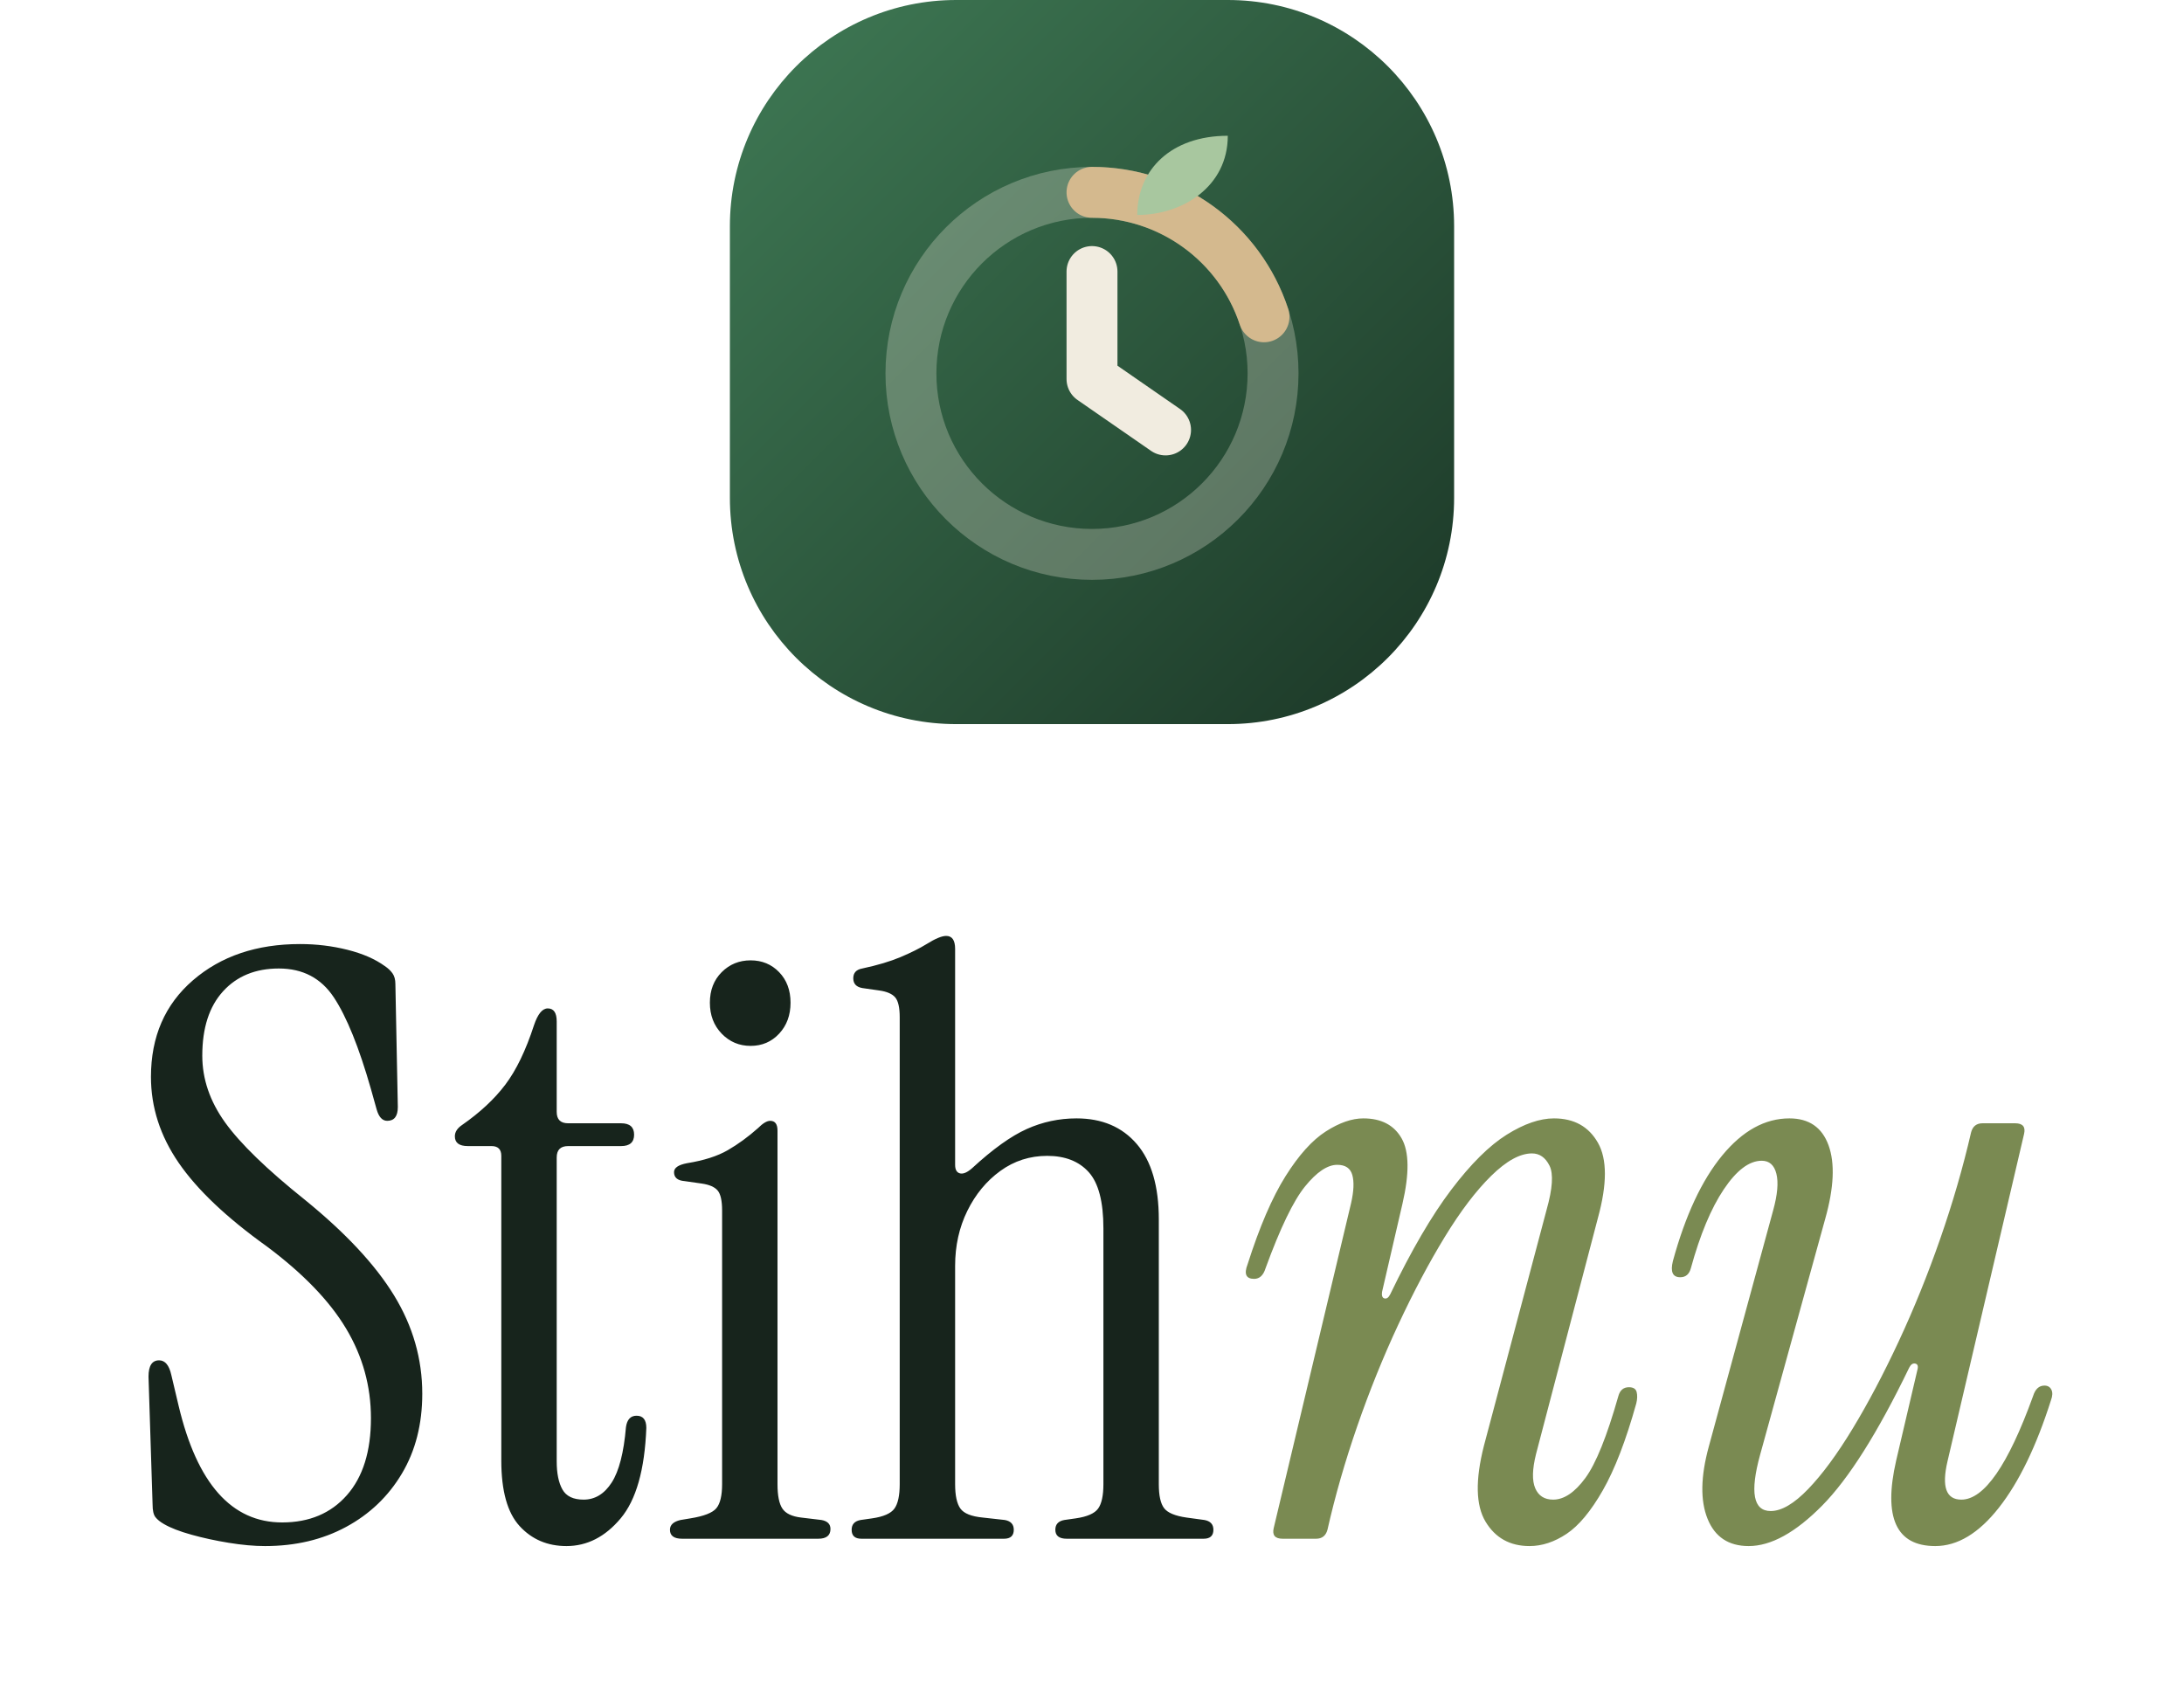
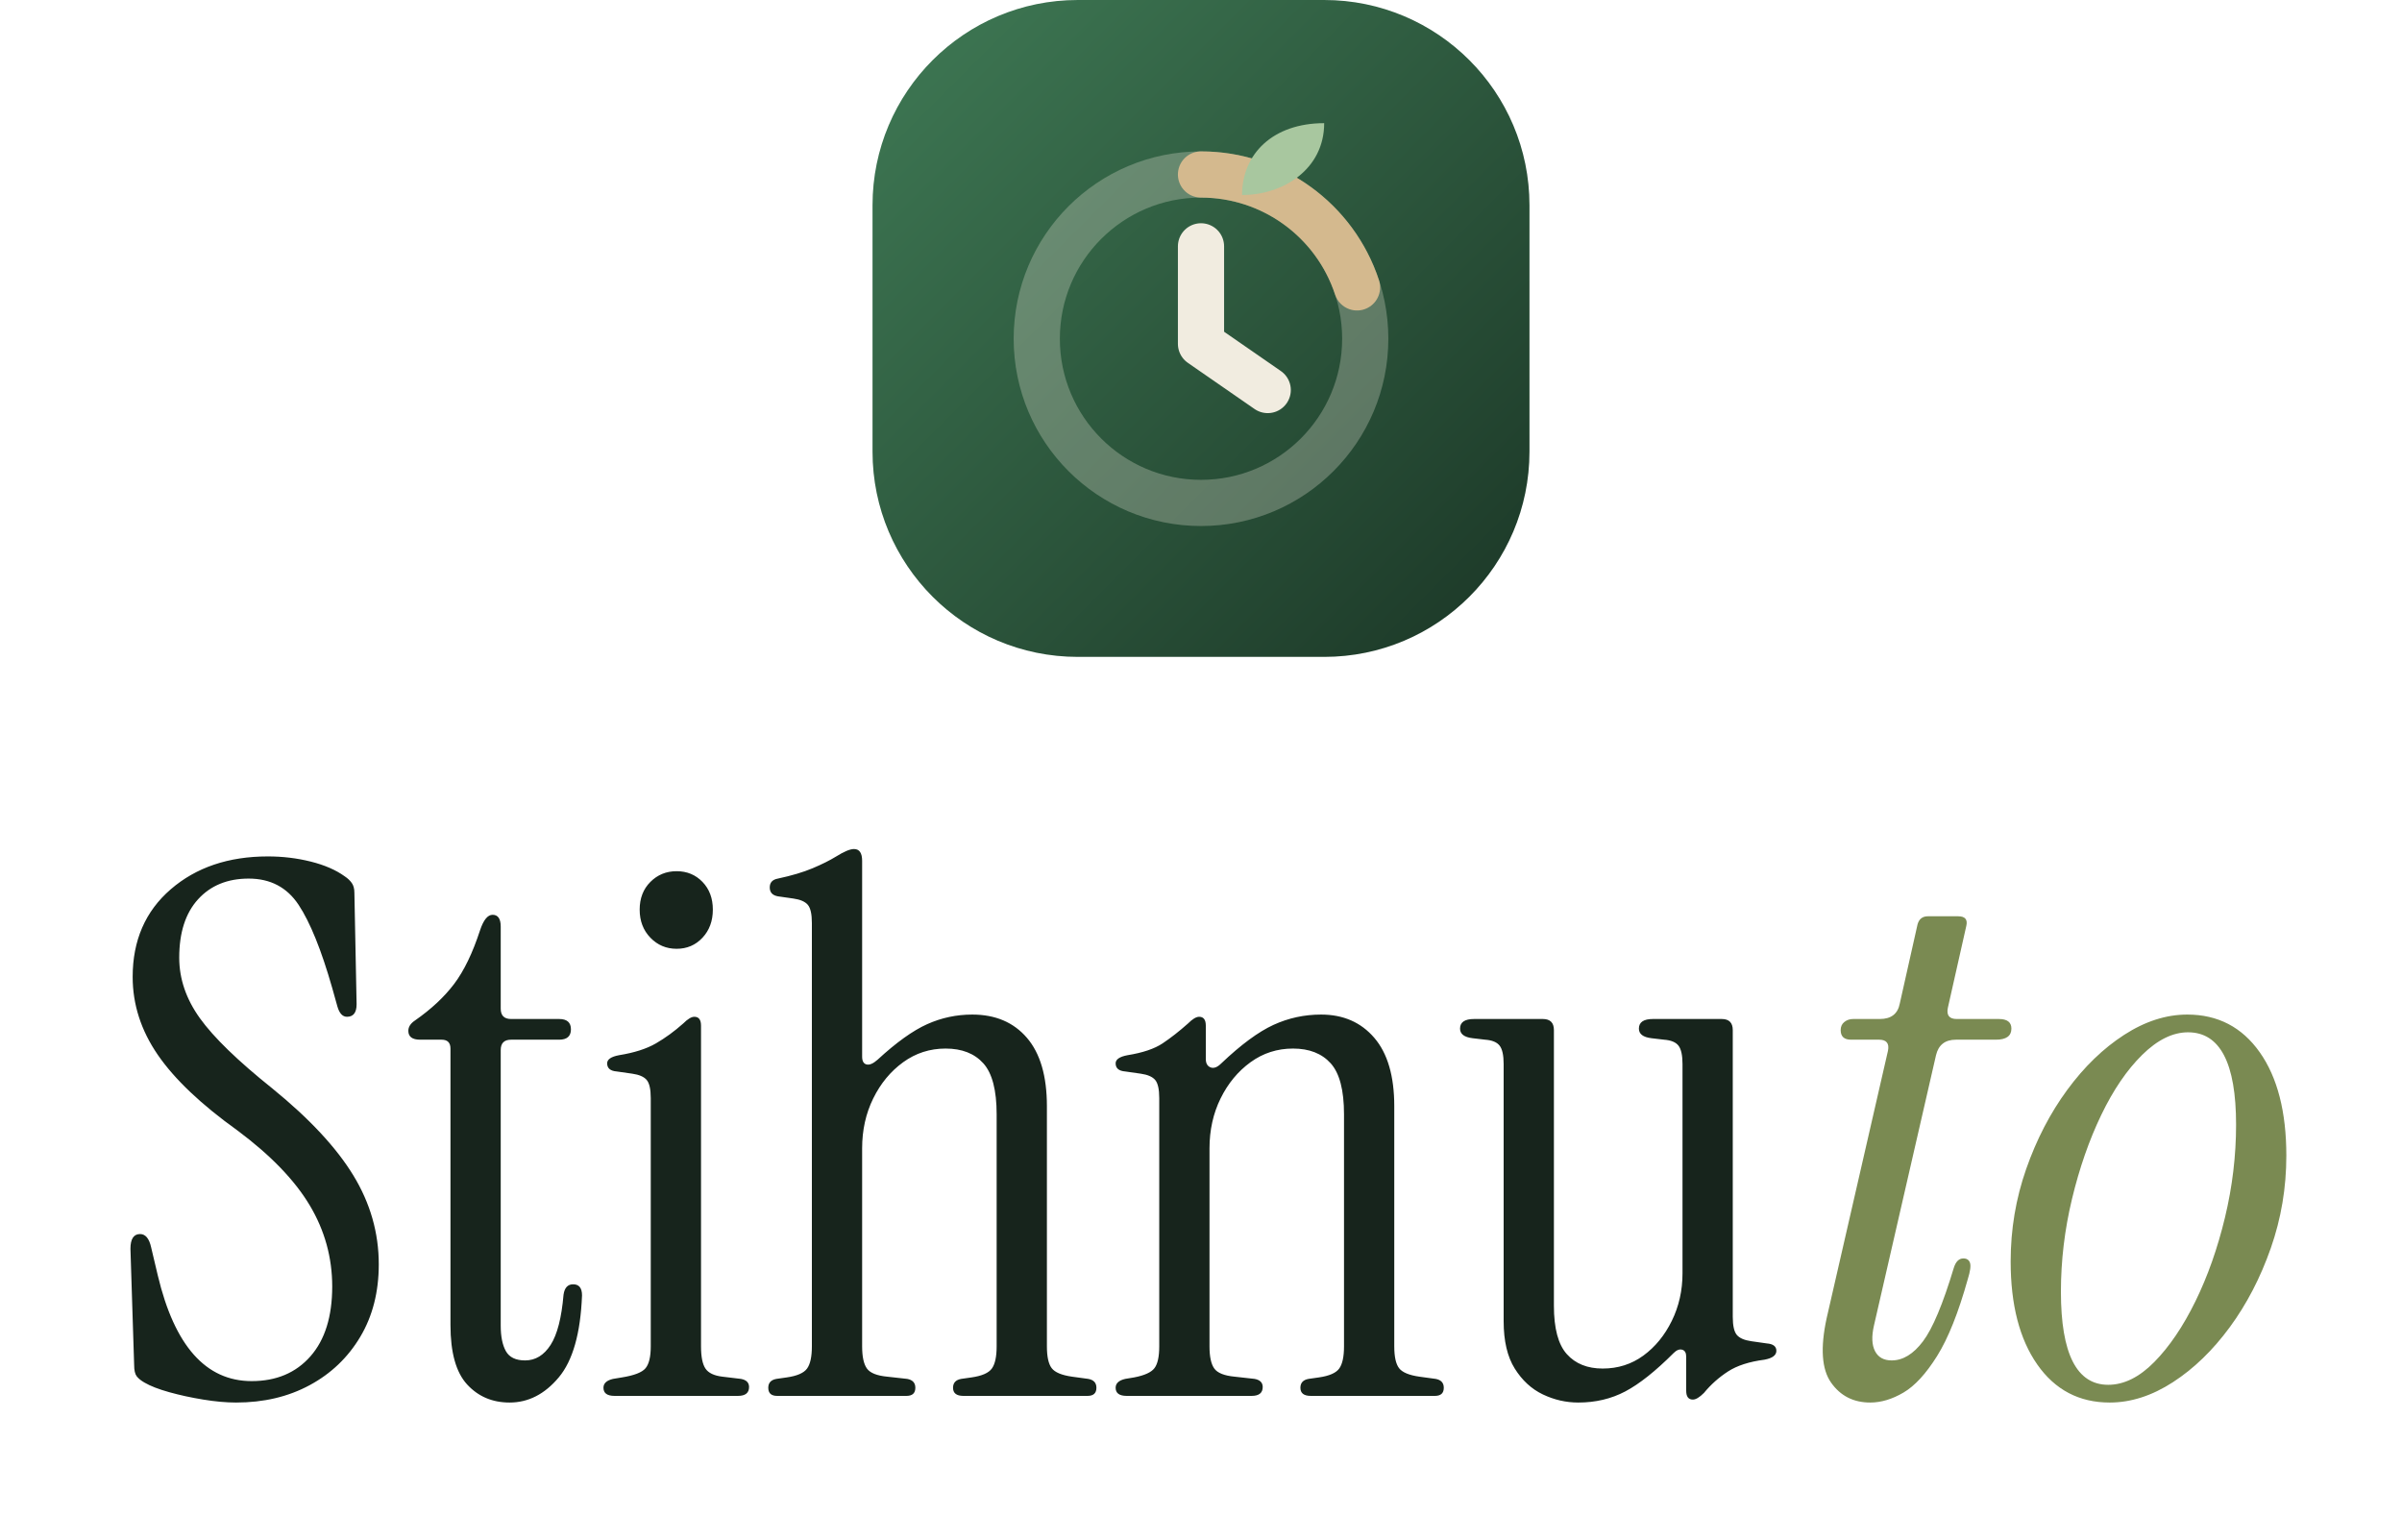
- <svg xmlns="http://www.w3.org/2000/svg" viewBox="0 0 193 150" width="772" height="600">
-   <g transform="translate(64.5 0)">
+ <svg xmlns="http://www.w3.org/2000/svg" viewBox="0 0 234 150" width="936" height="600">
+   <g transform="translate(85.0 0)">
    <g>
      <defs>
        <linearGradient id="gs" x1="0" y1="0" x2="1" y2="1">
          <stop offset="0" stop-color="#3f7a55" />
          <stop offset="1" stop-color="#1b3626" />
        </linearGradient>
      </defs>
      <rect width="64" height="64" rx="20" fill="url(#gs)" />
      <circle cx="32" cy="33" r="16" fill="none" stroke="#f1ece0" stroke-opacity=".28" stroke-width="4.5" />
      <path d="M32 17a16 16 0 0 1 15.2 11" fill="none" stroke="#d4b98e" stroke-width="4.5" stroke-linecap="round" />
      <path d="M32 24v9.5l6.5 4.5" fill="none" stroke="#f1ece0" stroke-width="4.5" stroke-linecap="round" stroke-linejoin="round" />
      <path d="M44 12c-5 0-8 3-8 7 4 0 8-2.5 8-7z" fill="#a8c79f" />
    </g>
  </g>
-   <path d="M23.42 136.648Q21.98 136.648 20.216 136.36Q18.452 136.072 16.904 135.64Q15.356 135.208 14.492 134.704Q13.988 134.416 13.736 134.092Q13.484 133.768 13.484 132.976L13.124 121.672Q13.124 120.232 14.06 120.232Q14.852 120.232 15.14 121.528L15.788 124.264Q18.236 134.56 24.932 134.56Q28.532 134.56 30.656 132.148Q32.78 129.736 32.78 125.344Q32.78 121.096 30.584 117.424Q28.388 113.752 23.564 110.152Q18.236 106.336 15.788 102.772Q13.34 99.208 13.34 95.176Q13.34 89.848 17.048 86.644Q20.756 83.44 26.516 83.44Q28.676 83.44 30.692 83.944Q32.708 84.448 34.004 85.384Q34.436 85.672 34.688 86.032Q34.94 86.392 34.94 86.968L35.156 97.84Q35.156 99.064 34.22 99.064Q33.572 99.064 33.284 98.056L32.78 96.256Q31.196 90.712 29.504 88.156Q27.812 85.6 24.644 85.6Q21.548 85.6 19.712 87.616Q17.876 89.632 17.876 93.304Q17.876 96.4 19.892 99.208Q21.908 102.016 26.948 106.048Q32.348 110.44 34.832 114.508Q37.316 118.576 37.316 123.184Q37.316 127.216 35.516 130.24Q33.716 133.264 30.584 134.956Q27.452 136.648 23.42 136.648ZM50.06 136.648Q47.54 136.648 45.92 134.884Q44.3 133.12 44.3 129.088V102.16Q44.3 101.296 43.436 101.296H41.348Q40.196 101.296 40.196 100.432Q40.196 99.856 40.844 99.424Q43.22 97.768 44.66 95.86Q46.1 93.952 47.18 90.64Q47.684 89.128 48.404 89.128Q49.196 89.128 49.196 90.28V98.272Q49.196 99.28 50.204 99.28H54.884Q56.036 99.28 56.036 100.288Q56.036 101.296 54.884 101.296H50.204Q49.196 101.296 49.196 102.304V129.16Q49.196 130.744 49.7 131.644Q50.204 132.544 51.572 132.544Q53.084 132.544 54.056 131.032Q55.028 129.52 55.316 126.136Q55.46 125.128 56.252 125.128Q57.116 125.128 57.116 126.208Q56.9 131.752 54.848 134.2Q52.796 136.648 50.06 136.648ZM66.332 92.44Q64.82 92.44 63.776 91.36Q62.732 90.28 62.732 88.624Q62.732 86.968 63.776 85.924Q64.82 84.88 66.332 84.88Q67.844 84.88 68.852 85.924Q69.86 86.968 69.86 88.624Q69.86 90.28 68.852 91.36Q67.844 92.44 66.332 92.44ZM60.284 136.0Q59.204 136.0 59.204 135.208Q59.204 134.56 60.14 134.344L61.004 134.2Q62.804 133.912 63.308 133.3Q63.812 132.688 63.812 131.176V106.984Q63.812 105.688 63.416 105.22Q63.02 104.752 62.012 104.608L60.5 104.392Q59.564 104.32 59.564 103.6Q59.564 103.024 60.716 102.808Q62.948 102.448 64.316 101.656Q65.684 100.864 66.98 99.712Q67.628 99.064 68.06 99.064Q68.708 99.064 68.708 99.928V131.176Q68.708 132.688 69.14 133.336Q69.572 133.984 70.796 134.128L72.596 134.344Q73.388 134.488 73.388 135.136Q73.388 136.0 72.308 136.0ZM76.124 136.0Q75.26 136.0 75.26 135.208Q75.26 134.488 76.052 134.344L77.06 134.2Q78.572 133.984 79.04 133.336Q79.508 132.688 79.508 131.176V89.92Q79.508 88.624 79.112 88.156Q78.716 87.688 77.708 87.544L76.196 87.328Q75.404 87.184 75.404 86.464Q75.404 85.744 76.196 85.6Q78.212 85.168 79.58 84.592Q80.948 84.016 81.884 83.44Q83.036 82.72 83.612 82.72Q84.404 82.72 84.404 83.872V102.952Q84.404 103.6 84.836 103.708Q85.268 103.816 85.916 103.24Q88.652 100.72 90.74 99.784Q92.828 98.848 95.132 98.848Q98.516 98.848 100.46 101.116Q102.404 103.384 102.404 107.776V131.176Q102.404 132.688 102.872 133.3Q103.34 133.912 104.852 134.128L106.436 134.344Q107.228 134.488 107.228 135.208Q107.228 136.0 106.364 136.0H94.268Q93.26 136.0 93.26 135.208Q93.26 134.488 94.052 134.344L95.06 134.2Q96.572 133.984 97.04 133.336Q97.508 132.688 97.508 131.176V108.568Q97.508 105.04 96.212 103.6Q94.916 102.16 92.54 102.16Q90.236 102.16 88.4 103.492Q86.564 104.824 85.484 107.02Q84.404 109.216 84.404 111.88V131.176Q84.404 132.688 84.872 133.336Q85.34 133.984 86.852 134.128L88.796 134.344Q89.588 134.488 89.588 135.208Q89.588 136.0 88.724 136.0Z" fill="#17241c" />
-   <path d="M112.556 135.064 119.396 106.336Q119.756 104.752 119.504 103.852Q119.252 102.952 118.172 102.952Q116.876 102.952 115.328 104.86Q113.78 106.768 111.836 112.096Q111.548 113.032 110.828 113.032Q109.748 113.032 110.252 111.736Q111.836 106.768 113.6 103.96Q115.364 101.152 117.164 100.0Q118.964 98.848 120.476 98.848Q122.852 98.848 123.86 100.612Q124.868 102.376 123.932 106.408L122.132 114.184Q122.06 114.688 122.348 114.76Q122.636 114.832 122.852 114.4Q125.66 108.568 128.252 105.148Q130.844 101.728 133.148 100.288Q135.452 98.848 137.324 98.848Q139.988 98.848 141.212 101.008Q142.436 103.168 141.212 107.632L135.74 128.512Q135.236 130.528 135.668 131.536Q136.1 132.544 137.252 132.544Q138.692 132.544 140.096 130.636Q141.5 128.728 143.012 123.4Q143.228 122.608 143.948 122.608Q144.524 122.608 144.632 123.04Q144.74 123.472 144.596 124.048Q143.228 128.944 141.644 131.716Q140.06 134.488 138.44 135.568Q136.82 136.648 135.164 136.648Q132.572 136.648 131.276 134.488Q129.98 132.328 131.132 127.792L136.676 106.912Q137.468 104.104 136.928 103.024Q136.388 101.944 135.38 101.944Q133.796 101.944 131.78 103.924Q129.764 105.904 127.676 109.324Q125.588 112.744 123.572 117.064Q121.556 121.384 119.936 126.064Q118.316 130.744 117.308 135.208Q117.092 136.0 116.3 136.0H113.348Q112.34 136.0 112.556 135.064ZM154.532 136.648Q151.868 136.648 150.896 134.236Q149.924 131.824 151.004 127.864L156.692 106.984Q157.268 104.896 156.98 103.744Q156.692 102.592 155.684 102.592Q154.028 102.592 152.336 105.112Q150.644 107.632 149.42 112.096Q149.204 112.888 148.484 112.888Q147.476 112.888 147.836 111.448Q149.492 105.4 152.192 102.124Q154.892 98.848 158.132 98.848Q160.724 98.848 161.588 101.224Q162.452 103.6 161.3 107.704L155.54 128.584Q154.172 133.552 156.476 133.552Q157.916 133.552 159.788 131.608Q161.66 129.664 163.712 126.28Q165.764 122.896 167.78 118.576Q169.796 114.256 171.452 109.504Q173.108 104.752 174.188 100.072Q174.404 99.28 175.196 99.28H178.076Q179.084 99.28 178.868 100.216L172.1 129.16Q171.308 132.544 173.324 132.544Q176.348 132.544 179.66 123.4Q179.948 122.464 180.668 122.464Q181.1 122.464 181.28 122.824Q181.46 123.184 181.244 123.76Q179.3 129.88 176.636 133.264Q173.972 136.648 171.02 136.648Q165.836 136.648 167.564 129.088L169.436 121.096Q169.58 120.592 169.256 120.52Q168.932 120.448 168.716 120.88Q164.54 129.52 161.012 133.084Q157.484 136.648 154.532 136.648Z" fill="#7a8a52" />
+   <path d="M23.004 136.648Q21.564 136.648 19.8 136.36Q18.036 136.072 16.488 135.64Q14.94 135.208 14.076 134.704Q13.572 134.416 13.32 134.092Q13.068 133.768 13.068 132.976L12.708 121.672Q12.708 120.232 13.644 120.232Q14.436 120.232 14.724 121.528L15.372 124.264Q17.82 134.56 24.516 134.56Q28.116 134.56 30.24 132.148Q32.364 129.736 32.364 125.344Q32.364 121.096 30.168 117.424Q27.972 113.752 23.148 110.152Q17.82 106.336 15.372 102.772Q12.924 99.208 12.924 95.176Q12.924 89.848 16.632 86.644Q20.34 83.44 26.1 83.44Q28.26 83.44 30.276 83.944Q32.292 84.448 33.588 85.384Q34.02 85.672 34.272 86.032Q34.524 86.392 34.524 86.968L34.74 97.84Q34.74 99.064 33.804 99.064Q33.156 99.064 32.868 98.056L32.364 96.256Q30.78 90.712 29.088 88.156Q27.396 85.6 24.228 85.6Q21.132 85.6 19.296 87.616Q17.46 89.632 17.46 93.304Q17.46 96.4 19.476 99.208Q21.492 102.016 26.532 106.048Q31.932 110.44 34.416 114.508Q36.9 118.576 36.9 123.184Q36.9 127.216 35.1 130.24Q33.3 133.264 30.168 134.956Q27.036 136.648 23.004 136.648ZM49.644 136.648Q47.124 136.648 45.504 134.884Q43.884 133.12 43.884 129.088V102.16Q43.884 101.296 43.02 101.296H40.932Q39.78 101.296 39.78 100.432Q39.78 99.856 40.428 99.424Q42.804 97.768 44.244 95.86Q45.684 93.952 46.764 90.64Q47.268 89.128 47.988 89.128Q48.78 89.128 48.78 90.28V98.272Q48.78 99.28 49.788 99.28H54.468Q55.62 99.28 55.62 100.288Q55.62 101.296 54.468 101.296H49.788Q48.78 101.296 48.78 102.304V129.16Q48.78 130.744 49.284 131.644Q49.788 132.544 51.156 132.544Q52.668 132.544 53.64 131.032Q54.612 129.52 54.9 126.136Q55.044 125.128 55.836 125.128Q56.7 125.128 56.7 126.208Q56.484 131.752 54.432 134.2Q52.38 136.648 49.644 136.648ZM65.916 92.44Q64.404 92.44 63.36 91.36Q62.316 90.28 62.316 88.624Q62.316 86.968 63.36 85.924Q64.404 84.88 65.916 84.88Q67.428 84.88 68.436 85.924Q69.444 86.968 69.444 88.624Q69.444 90.28 68.436 91.36Q67.428 92.44 65.916 92.44ZM59.868 136.0Q58.788 136.0 58.788 135.208Q58.788 134.56 59.724 134.344L60.588 134.2Q62.388 133.912 62.892 133.3Q63.396 132.688 63.396 131.176V106.984Q63.396 105.688 63 105.22Q62.604 104.752 61.596 104.608L60.084 104.392Q59.148 104.32 59.148 103.6Q59.148 103.024 60.3 102.808Q62.532 102.448 63.9 101.656Q65.268 100.864 66.564 99.712Q67.212 99.064 67.644 99.064Q68.292 99.064 68.292 99.928V131.176Q68.292 132.688 68.724 133.336Q69.156 133.984 70.38 134.128L72.18 134.344Q72.972 134.488 72.972 135.136Q72.972 136.0 71.892 136.0ZM75.708 136.0Q74.844 136.0 74.844 135.208Q74.844 134.488 75.636 134.344L76.644 134.2Q78.156 133.984 78.624 133.336Q79.092 132.688 79.092 131.176V89.92Q79.092 88.624 78.696 88.156Q78.3 87.688 77.292 87.544L75.78 87.328Q74.988 87.184 74.988 86.464Q74.988 85.744 75.78 85.6Q77.796 85.168 79.164 84.592Q80.532 84.016 81.468 83.44Q82.62 82.72 83.196 82.72Q83.988 82.72 83.988 83.872V102.952Q83.988 103.6 84.42 103.708Q84.852 103.816 85.5 103.24Q88.236 100.72 90.324 99.784Q92.412 98.848 94.716 98.848Q98.1 98.848 100.044 101.116Q101.988 103.384 101.988 107.776V131.176Q101.988 132.688 102.456 133.3Q102.924 133.912 104.436 134.128L106.02 134.344Q106.812 134.488 106.812 135.208Q106.812 136.0 105.948 136.0H93.852Q92.844 136.0 92.844 135.208Q92.844 134.488 93.636 134.344L94.644 134.2Q96.156 133.984 96.624 133.336Q97.092 132.688 97.092 131.176V108.568Q97.092 105.04 95.796 103.6Q94.5 102.16 92.124 102.16Q89.82 102.16 87.984 103.492Q86.148 104.824 85.068 107.02Q83.988 109.216 83.988 111.88V131.176Q83.988 132.688 84.456 133.336Q84.924 133.984 86.436 134.128L88.38 134.344Q89.172 134.488 89.172 135.208Q89.172 136.0 88.308 136.0ZM109.764 136.0Q108.684 136.0 108.684 135.208Q108.684 134.56 109.62 134.344L110.484 134.2Q111.996 133.912 112.464 133.3Q112.932 132.688 112.932 131.176V106.984Q112.932 105.688 112.536 105.22Q112.14 104.752 111.132 104.608L109.62 104.392Q108.684 104.32 108.684 103.6Q108.684 103.024 109.836 102.808Q112.068 102.448 113.256 101.656Q114.444 100.864 115.74 99.712Q116.388 99.064 116.82 99.064Q117.468 99.064 117.468 99.928V103.168Q117.468 103.816 117.936 103.996Q118.404 104.176 118.98 103.6Q121.86 100.864 124.056 99.856Q126.252 98.848 128.7 98.848Q131.94 98.848 133.884 101.116Q135.828 103.384 135.828 107.776V131.176Q135.828 132.688 136.296 133.3Q136.764 133.912 138.276 134.128L139.86 134.344Q140.652 134.488 140.652 135.208Q140.652 136.0 139.788 136.0H127.692Q126.684 136.0 126.684 135.208Q126.684 134.488 127.476 134.344L128.484 134.2Q129.996 133.984 130.464 133.336Q130.932 132.688 130.932 131.176V108.568Q130.932 105.04 129.636 103.6Q128.34 102.16 125.964 102.16Q123.66 102.16 121.824 103.492Q119.988 104.824 118.908 107.02Q117.828 109.216 117.828 111.88V131.176Q117.828 132.688 118.296 133.336Q118.764 133.984 120.276 134.128L122.22 134.344Q123.012 134.488 123.012 135.136Q123.012 136.0 121.932 136.0ZM153.756 136.648Q151.956 136.648 150.3 135.856Q148.644 135.064 147.564 133.336Q146.484 131.608 146.484 128.728V103.672Q146.484 102.376 146.088 101.872Q145.692 101.368 144.684 101.296L143.46 101.152Q142.236 101.008 142.236 100.216Q142.236 99.28 143.604 99.28H150.3Q151.38 99.28 151.38 100.36V127.216Q151.38 130.528 152.64 131.932Q153.9 133.336 156.132 133.336Q158.364 133.336 160.092 132.076Q161.82 130.816 162.864 128.692Q163.908 126.568 163.908 124.048V103.672Q163.908 102.376 163.512 101.872Q163.116 101.368 162.108 101.296L160.884 101.152Q159.66 101.008 159.66 100.216Q159.66 99.28 161.028 99.28H167.724Q168.804 99.28 168.804 100.36V128.296Q168.804 129.592 169.2 130.06Q169.596 130.528 170.604 130.672L172.116 130.888Q173.052 130.96 173.052 131.608Q173.052 132.256 171.9 132.472Q169.668 132.76 168.336 133.624Q167.004 134.488 165.996 135.712Q165.348 136.36 164.916 136.36Q164.268 136.36 164.268 135.496V132.184Q164.268 131.608 163.872 131.5Q163.476 131.392 163.044 131.824Q160.38 134.488 158.328 135.568Q156.276 136.648 153.756 136.648Z" fill="#17241c" />
+   <path d="M182.196 136.648Q179.748 136.648 178.38 134.704Q177.012 132.76 177.948 128.44L183.924 102.376Q184.14 101.296 183.06 101.296H180.324Q179.316 101.296 179.316 100.36Q179.316 99.856 179.676 99.568Q180.036 99.28 180.54 99.28H183.132Q184.788 99.28 185.076 97.768L186.804 90.064Q187.02 89.272 187.812 89.272H190.764Q191.772 89.272 191.556 90.208L189.756 98.2Q189.54 99.28 190.62 99.28H194.724Q195.948 99.28 195.948 100.216Q195.948 101.296 194.436 101.296H190.548Q188.964 101.296 188.604 102.808L182.556 129.16Q182.196 130.744 182.664 131.644Q183.132 132.544 184.284 132.544Q185.94 132.544 187.344 130.672Q188.748 128.8 190.332 123.544Q190.62 122.608 191.268 122.608Q191.772 122.608 191.916 123.04Q192.06 123.472 191.7 124.624Q190.332 129.52 188.712 132.112Q187.092 134.704 185.436 135.676Q183.78 136.648 182.196 136.648ZM205.524 136.648Q201.06 136.648 198.468 132.94Q195.876 129.232 195.876 122.896Q195.876 118.216 197.388 113.896Q198.9 109.576 201.384 106.192Q203.868 102.808 206.928 100.828Q209.988 98.848 213.084 98.848Q217.548 98.848 220.14 102.52Q222.732 106.192 222.732 112.6Q222.732 117.28 221.22 121.6Q219.708 125.92 217.224 129.304Q214.74 132.688 211.68 134.668Q208.62 136.648 205.524 136.648ZM205.38 134.92Q207.684 134.92 209.88 132.688Q212.076 130.456 213.876 126.784Q215.676 123.112 216.756 118.612Q217.836 114.112 217.836 109.576Q217.836 100.576 213.156 100.576Q210.924 100.576 208.692 102.772Q206.46 104.968 204.696 108.64Q202.932 112.312 201.852 116.812Q200.772 121.312 200.772 125.848Q200.772 134.92 205.38 134.92Z" fill="#7a8a52" />
</svg>
